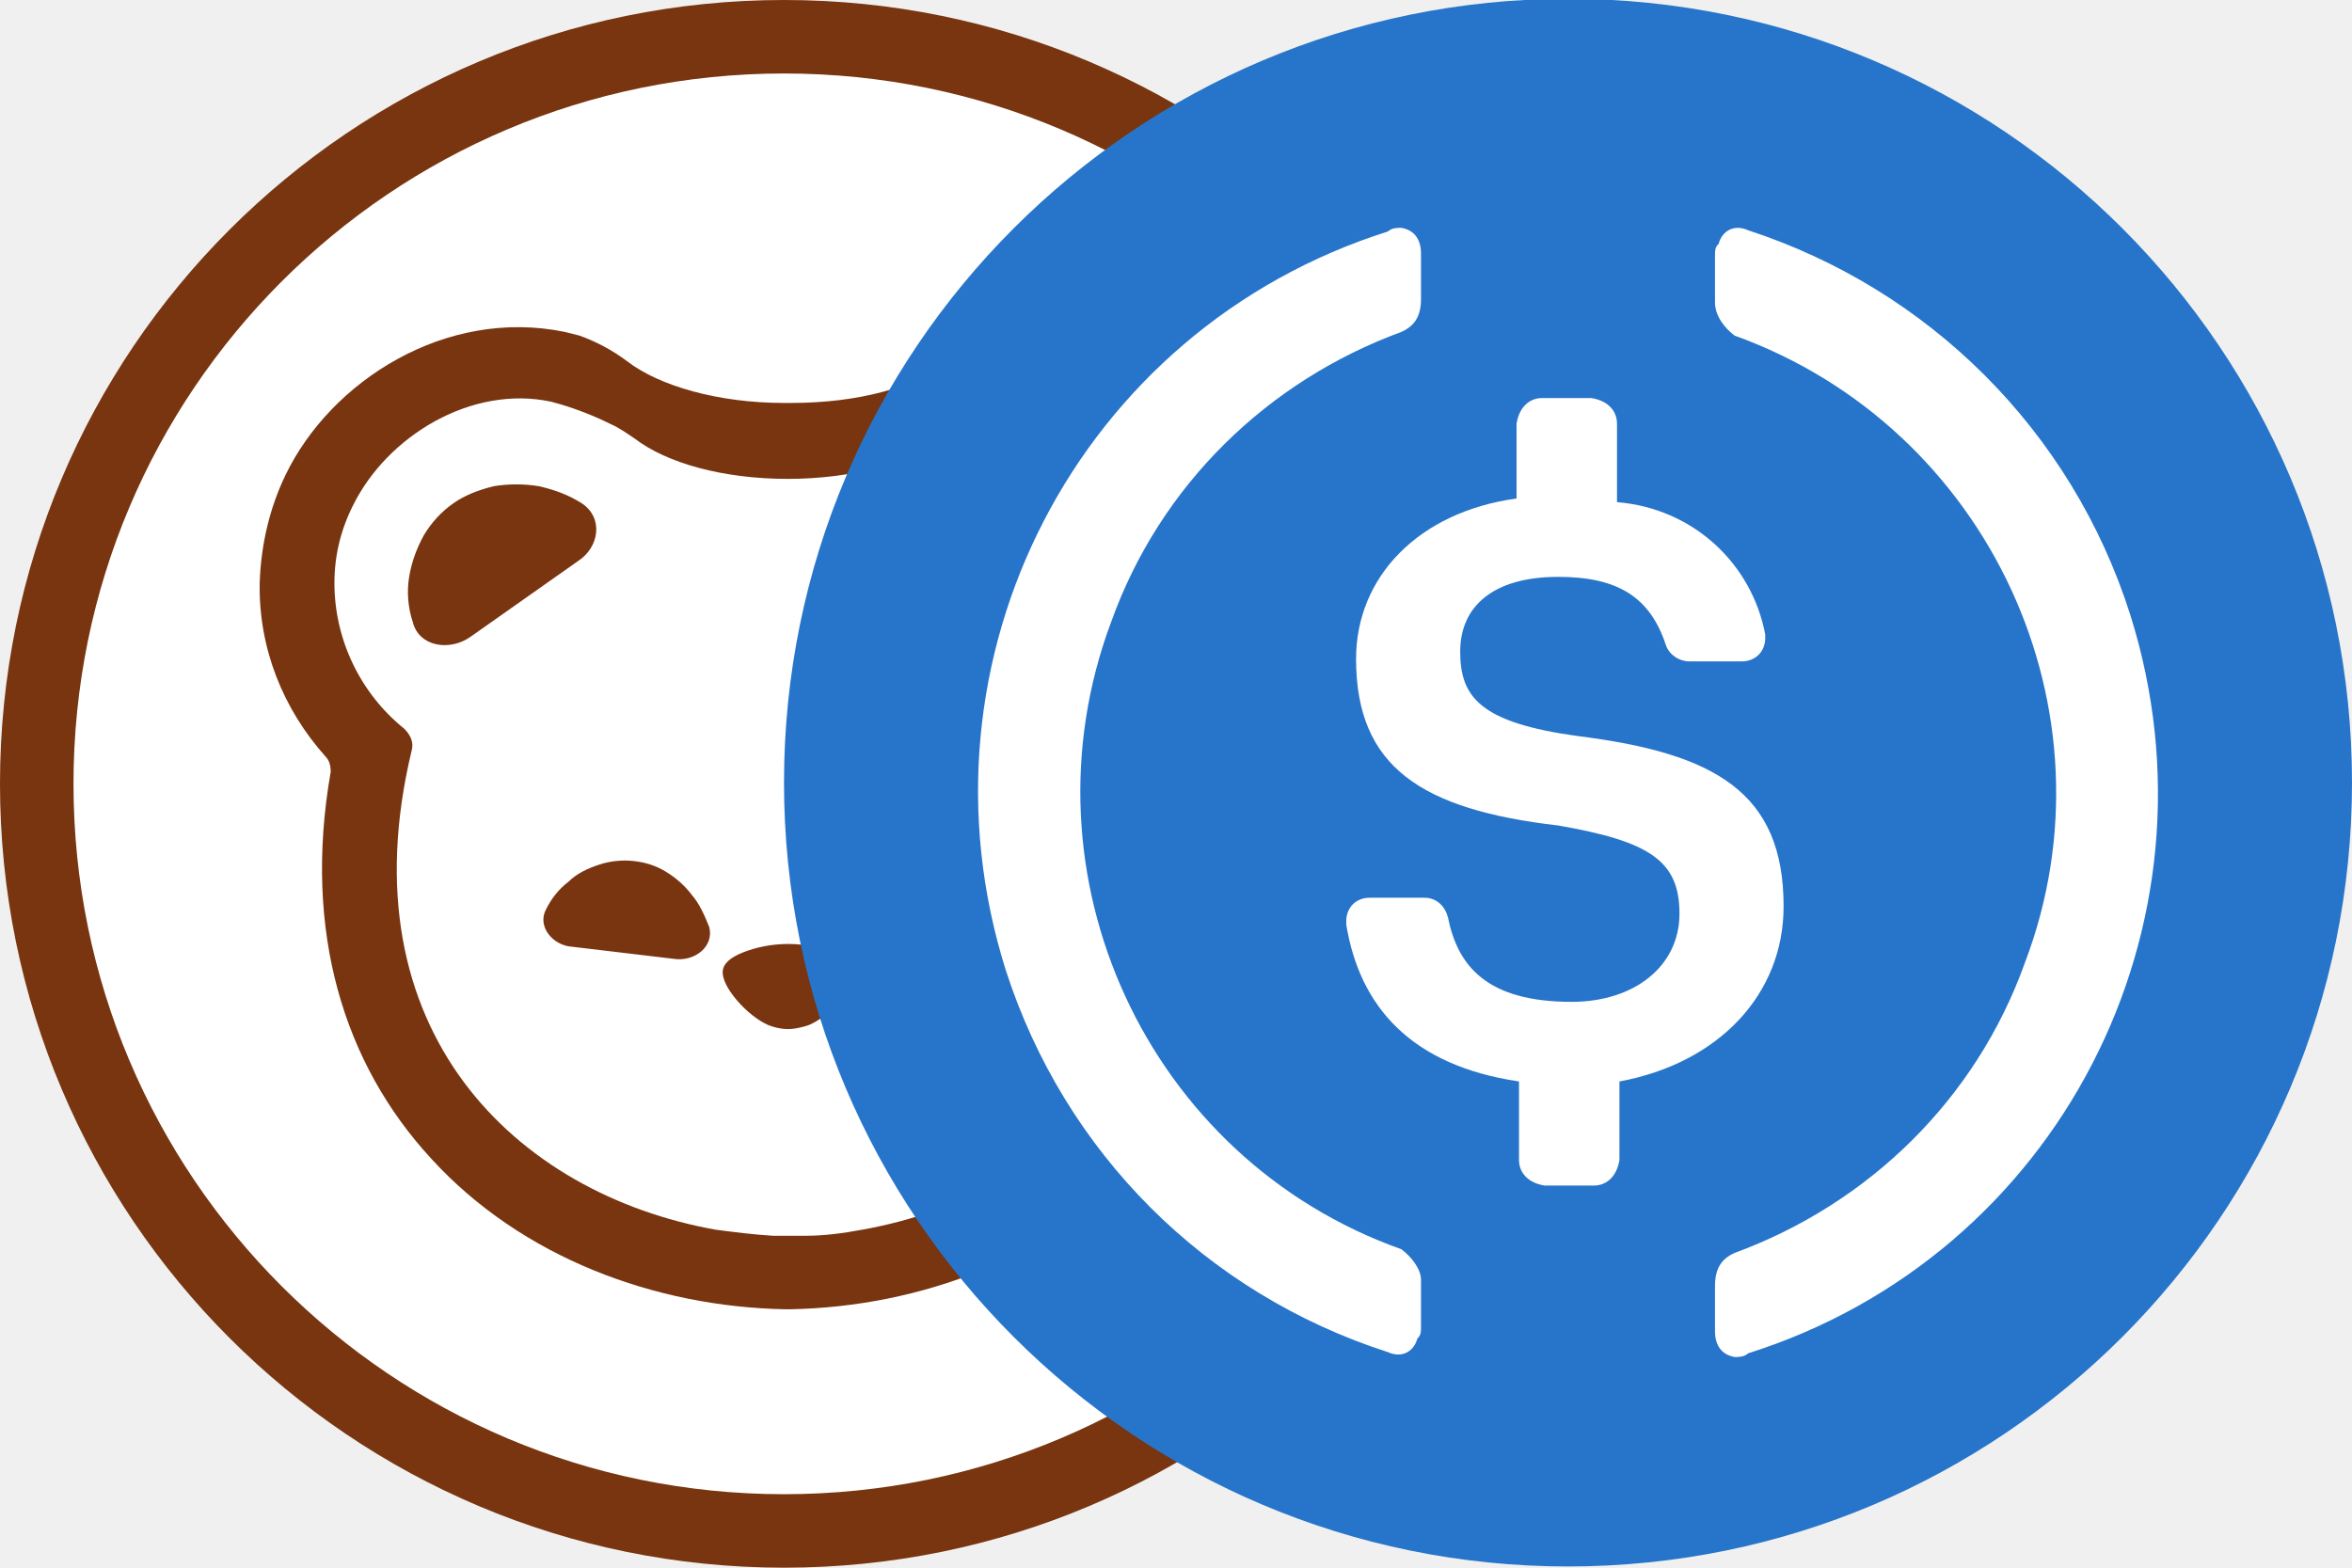
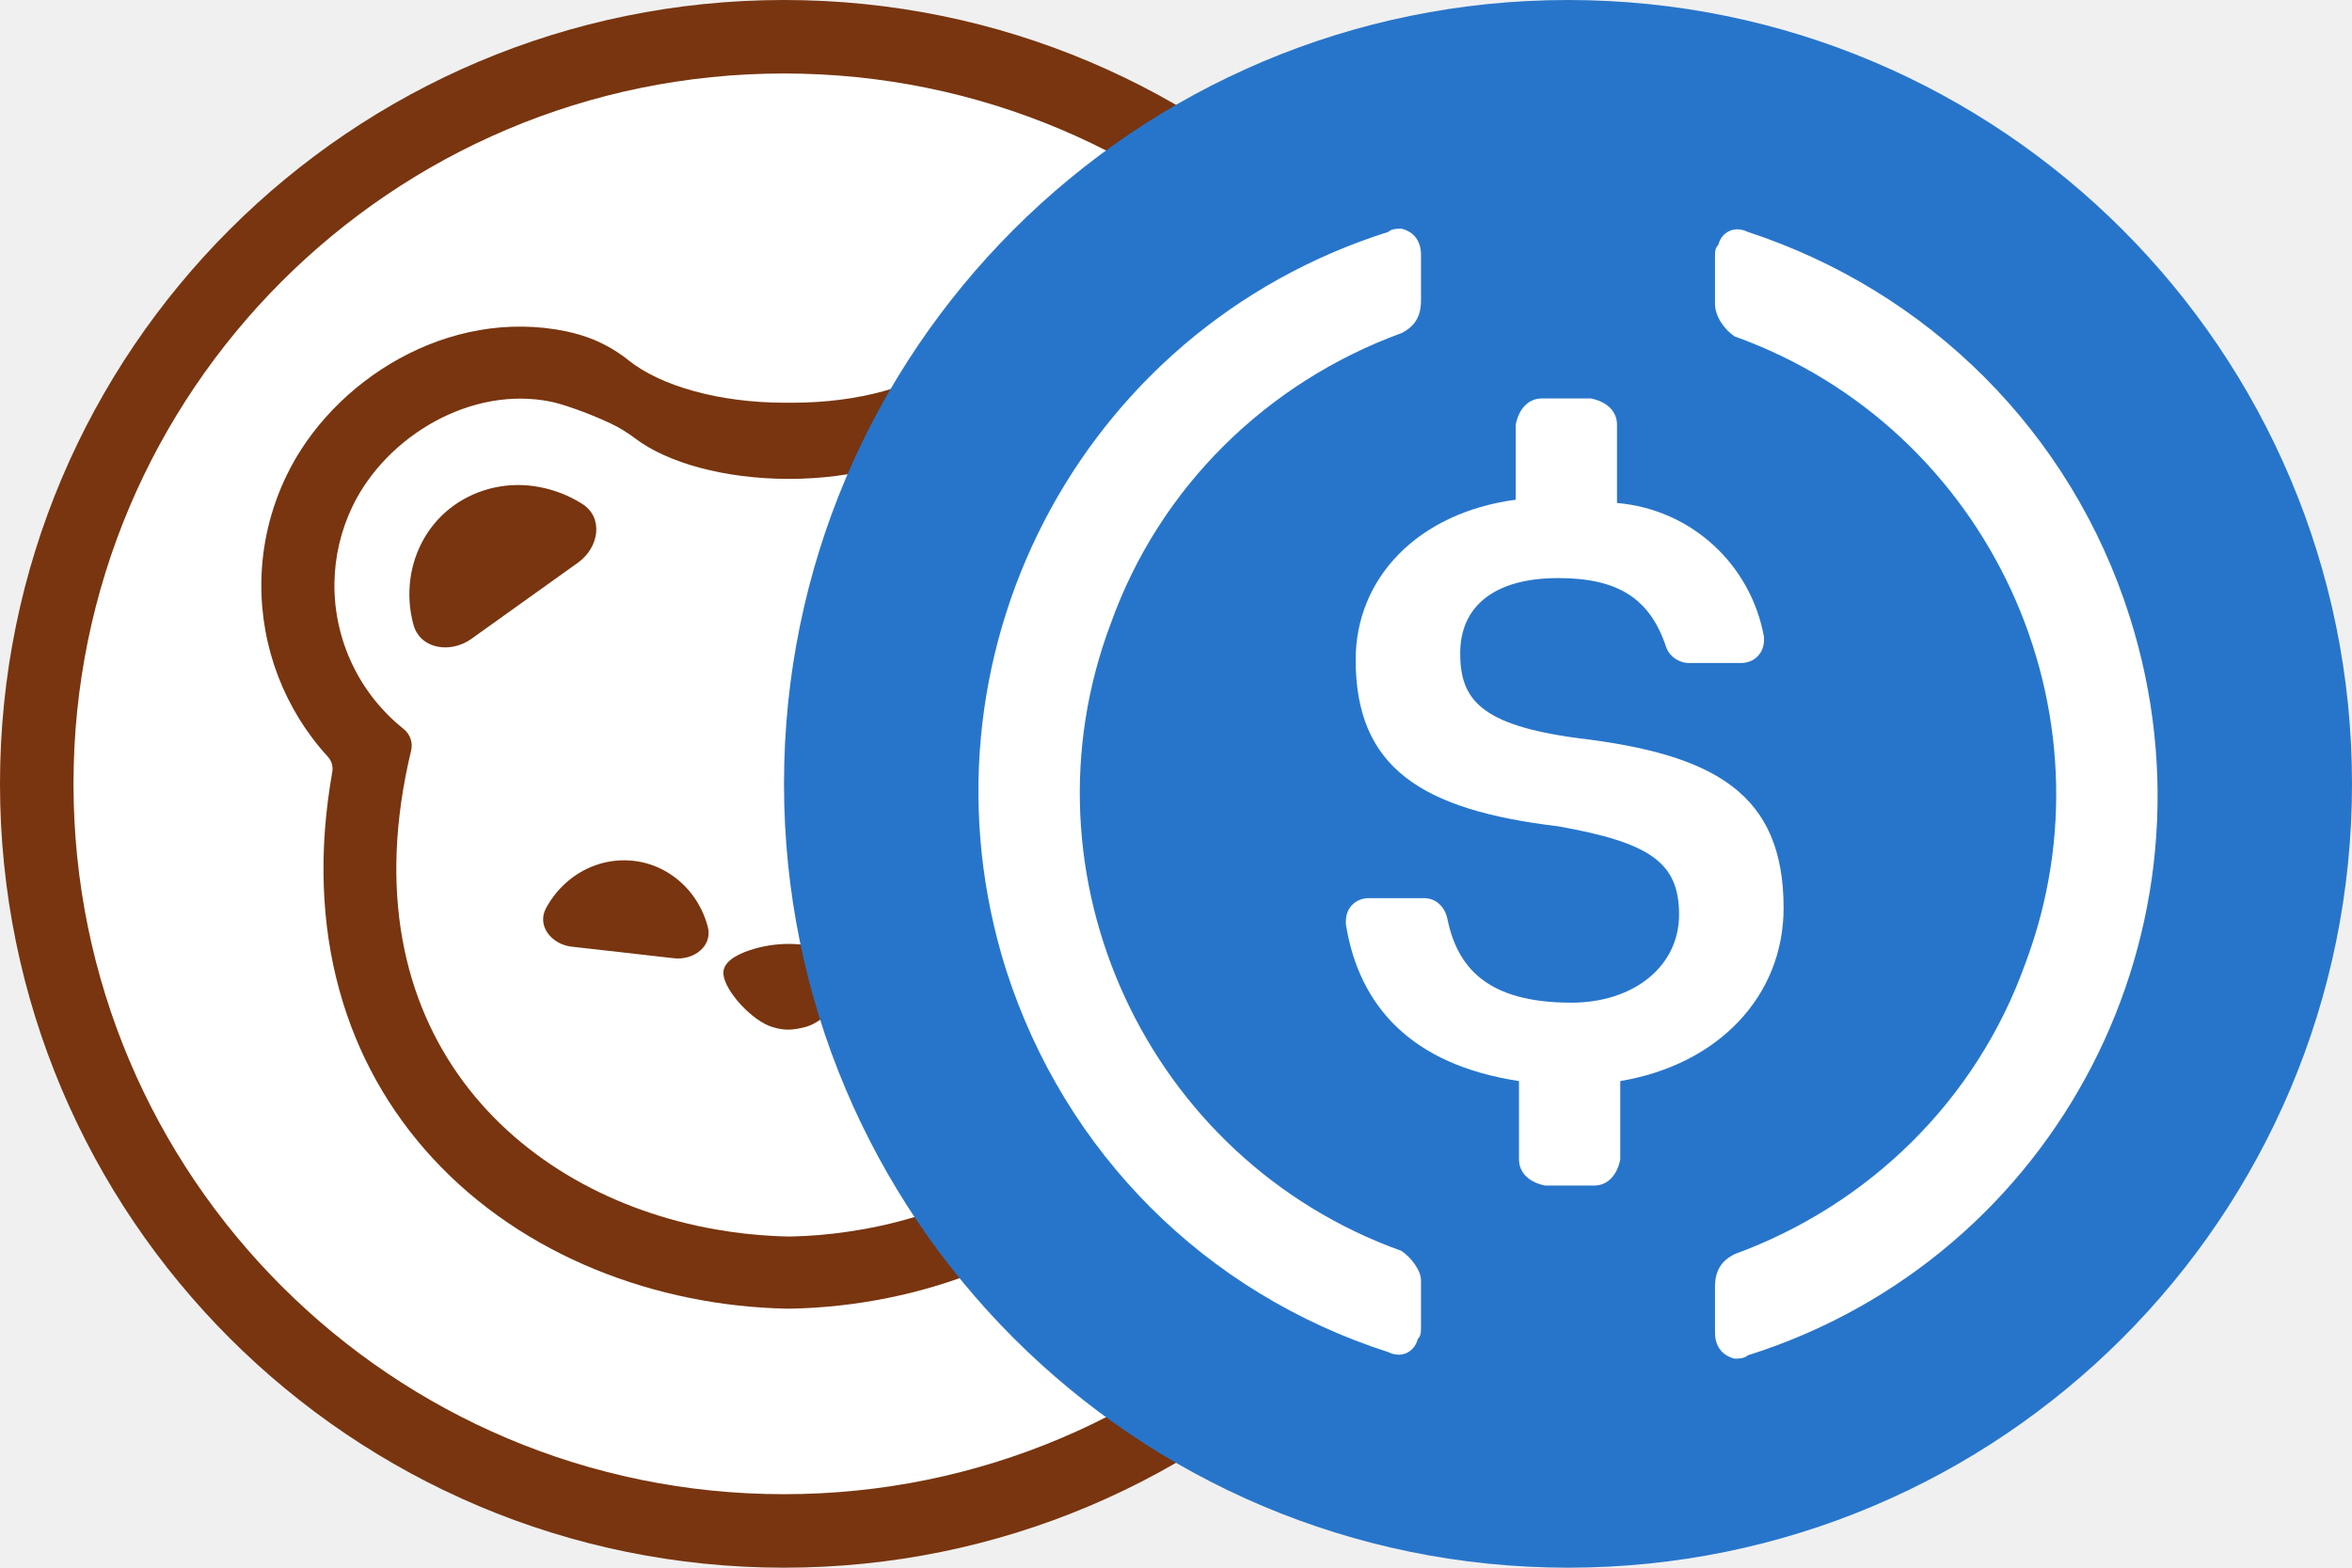
- <svg xmlns="http://www.w3.org/2000/svg" version="1.1" id="Layer_1" x="0px" y="0px" viewBox="0 0 192 128" style="enable-background:new 0 0 192 128;" xml:space="preserve">
-   <style type="text/css">
- 	.st0{fill:#78350F;}
- 	.st1{fill:#FFFFFF;}
- 	.st2{fill:#2775CA;}
- </style>
-   <circle class="st0" cx="64" cy="64" r="64" />
-   <circle class="st1" cx="64" cy="64" r="58" />
-   <path class="st0" d="M47.5,41.1c-1.1-0.7-2.2-1.1-3.5-1.4c-1.2-0.2-2.5-0.2-3.7,0c-1.2,0.3-2.3,0.7-3.3,1.4c-1,0.7-1.8,1.6-2.4,2.6  c-0.6,1.1-1,2.2-1.2,3.4c-0.2,1.2-0.1,2.5,0.3,3.7c0.5,2,3,2.4,4.7,1.2l4.4-3.1l4.4-3.1C48.9,44.7,49.3,42.3,47.5,41.1 M93.5,43.9  c-1.2-2.1-3.3-3.6-5.7-4.1c-1.2-0.3-2.5-0.3-3.7,0c-1.2,0.2-2.4,0.7-3.5,1.4c-1.8,1.1-1.4,3.6,0.3,4.8l4.4,3.1l4.4,3.1  c1.7,1.2,4.2,0.8,4.7-1.2c0.3-1.2,0.4-2.5,0.3-3.7C94.5,46.1,94.2,44.9,93.5,43.9 M67.6,77.6c-2.1-0.7-4.4-0.7-6.5,0  c-1.2,0.4-2.2,1-2.1,1.9c0.1,1.4,2.4,3.8,4,4.3c1,0.3,1.6,0.3,2.7,0c1.6-0.4,3.9-2.9,4-4.3C69.8,78.6,68.8,78,67.6,77.6 M56.5,73.1  c-0.6-0.8-1.3-1.4-2.1-1.9c-0.8-0.5-1.7-0.8-2.7-0.9c-0.9-0.1-1.9,0-2.8,0.3c-0.9,0.3-1.8,0.7-2.5,1.4c-0.8,0.6-1.4,1.4-1.8,2.2  c-0.8,1.4,0.5,3,2.1,3.1l4.2,0.5l4.2,0.5c1.6,0.2,3.2-1,2.8-2.6C57.5,74.7,57.1,73.8,56.5,73.1 M82.2,71.8c-0.7-0.6-1.6-1.1-2.5-1.4  c-0.9-0.3-1.9-0.4-2.8-0.3c-0.9,0.1-1.8,0.4-2.7,0.9c-0.8,0.5-1.6,1.1-2.1,1.9c-0.6,0.8-1,1.7-1.3,2.6c-0.4,1.6,1.1,2.8,2.8,2.6  l4.2-0.5l4.2-0.5c1.6-0.2,2.9-1.7,2.1-3.1C83.6,73.1,83,72.4,82.2,71.8" />
-   <path class="st0" d="M102,61.8c3.6-3.9,5.5-9,5.4-14.2c0-3-0.7-6-2.1-8.8c-3.7-7.7-13.2-13.7-22.8-11.7c-0.4,0.1-0.8,0.2-1.2,0.3  c-1.4,0.4-2.8,1.1-3.9,2.1c-2.6,2.1-7.3,3.4-12.8,3.4h-0.6c-5.4,0-10.2-1.4-12.8-3.4c-1.2-0.9-2.5-1.6-3.9-2.1  c-0.4-0.1-0.8-0.2-1.2-0.3c-9.7-2-19.1,4-22.8,11.7c-1.3,2.7-2,5.7-2.1,8.8c-0.1,5.3,1.9,10.3,5.4,14.2c0.3,0.3,0.4,0.8,0.4,1.2  c-2.3,13.1,1.1,23.9,8.2,31.6c7.4,8.1,18.3,12.1,28.9,12.3h0.4c10.6-0.2,21.5-4.2,28.9-12.3c7.1-7.7,10.5-18.5,8.2-31.6  C101.6,62.6,101.7,62.1,102,61.8L102,61.8z M95.8,59.5c-0.5,0.4-0.8,1.1-0.6,1.8c5.5,22.9-8.6,36.2-24.8,39.1h0  c-1.6,0.3-3.1,0.5-4.7,0.5c-0.1,0-0.2,0-0.3,0c-0.3,0-0.6,0-0.9,0h-0.1l0,0h-0.1c-0.3,0-0.6,0-0.9,0c-0.1,0-0.2,0-0.3,0  c-1.6-0.1-3.2-0.3-4.7-0.5h0c-16.2-2.9-30.3-16.2-24.8-39.1c0.2-0.7-0.1-1.3-0.6-1.8c-3.6-2.9-5.7-7.3-5.7-11.9  c0-2.2,0.5-4.3,1.5-6.3c2.8-5.7,9.7-9.9,16.2-8.5c0.8,0.2,2.8,0.8,4.8,1.8c0.7,0.3,1.4,0.8,2,1.2c2.6,2,7.2,3.3,12.5,3.3  c5.3,0,9.9-1.3,12.5-3.3c0.6-0.5,1.3-0.9,2-1.2c2-0.9,4-1.6,4.8-1.8c6.5-1.4,13.5,2.8,16.2,8.5c1,2,1.5,4.1,1.5,6.3  C101.5,52.3,99.5,56.6,95.8,59.5" />
-   <g>
-     <circle class="st2" cx="128" cy="63.9" r="64" />
-     <path class="st1" d="M145.6,74c0-9.3-5.6-12.5-16.8-13.9c-8-1.1-9.6-3.2-9.6-6.9s2.7-6.1,8-6.1c4.8,0,7.5,1.6,8.8,5.6   c0.3,0.8,1.1,1.3,1.9,1.3h4.3c1.1,0,1.9-0.8,1.9-1.9v-0.3C143,46,138.2,41.5,132,41v-6.4c0-1.1-0.8-1.9-2.1-2.1h-4   c-1.1,0-1.9,0.8-2.1,2.1v6.1c-8,1.1-13.1,6.4-13.1,13.1c0,8.8,5.3,12.3,16.5,13.6c7.5,1.3,9.9,2.9,9.9,7.2s-3.7,7.2-8.8,7.2   c-6.9,0-9.3-2.9-10.1-6.9c-0.3-1.1-1.1-1.6-1.9-1.6h-4.5c-1.1,0-1.9,0.8-1.9,1.9v0.3c1.1,6.7,5.3,11.5,14.1,12.8v6.4   c0,1.1,0.8,1.9,2.1,2.1h4c1.1,0,1.9-0.8,2.1-2.1v-6.4C140.3,86.8,145.6,81.2,145.6,74" />
-     <path class="st1" d="M114.4,102C93.6,94.6,83,71.4,90.7,50.8c4-11.2,12.8-19.7,23.7-23.7c1.1-0.5,1.6-1.3,1.6-2.7v-3.7   c0-1.1-0.5-1.9-1.6-2.1c-0.3,0-0.8,0-1.1,0.3c-25.3,8-39.2,34.9-31.2,60.3c4.8,14.9,16.3,26.4,31.2,31.2c1.1,0.5,2.1,0,2.4-1.1   c0.3-0.3,0.3-0.5,0.3-1.1v-3.7C116,103.6,115.2,102.6,114.4,102 M142.7,18.8c-1.1-0.5-2.1,0-2.4,1.1c-0.3,0.3-0.3,0.5-0.3,1.1v3.7   c0,1.1,0.8,2.1,1.6,2.7c20.8,7.5,31.5,30.7,23.7,51.2c-4,11.2-12.8,19.7-23.7,23.7c-1.1,0.5-1.6,1.3-1.6,2.7v3.7   c0,1.1,0.5,1.9,1.6,2.1c0.3,0,0.8,0,1.1-0.3c25.3-8,39.2-34.9,31.2-60.3C169.1,35.1,157.4,23.6,142.7,18.8" />
-   </g>
+ <svg xmlns="http://www.w3.org/2000/svg" viewBox="0 0 192 128">
+   <circle cx="64" cy="64" r="64" fill="#78350f" />
+   <circle cx="64" cy="64" r="58" fill="#fff" />
+   <path fill="#78350f" d="M47.52 41.136a10 10 0 0 0-3.486-1.37 9.2 9.2 0 0 0-3.668.042 9 9 0 0 0-3.288 1.442 8.6 8.6 0 0 0-2.414 2.634 9 9 0 0 0-1.168 3.424 9.4 9.4 0 0 0 .252 3.682c.538 2.012 3.024 2.396 4.732 1.172l4.352-3.112 4.364-3.12c1.706-1.226 2.104-3.674.324-4.794m46.014 2.748a8.66 8.66 0 0 0-5.702-4.076 9.2 9.2 0 0 0-3.668-.04 10 10 0 0 0-3.488 1.368c-1.78 1.12-1.38 3.568.326 4.792l4.364 3.122 4.352 3.112c1.708 1.224 4.194.84 4.732-1.172a9.4 9.4 0 0 0 .252-3.682 9 9 0 0 0-1.168-3.424M67.63 77.598a10.16 10.16 0 0 0-6.47 0c-1.16.394-2.172 1.006-2.108 1.928.116 1.412 2.36 3.828 3.982 4.326.992.3 1.614.28 2.72 0 1.622-.416 3.878-2.914 3.984-4.326.074-.922-.95-1.532-2.108-1.928m-11.118-4.544a7.2 7.2 0 0 0-2.128-1.888 6.8 6.8 0 0 0-2.666-.88 7 7 0 0 0-2.804.258c-.906.28-1.76.736-2.508 1.36a7.6 7.6 0 0 0-1.834 2.25c-.77 1.44.454 2.956 2.098 3.142l4.152.468 4.184.476c1.644.188 3.192-1.006 2.77-2.582a7.6 7.6 0 0 0-1.264-2.604m25.736-1.298a7.4 7.4 0 0 0-2.51-1.36 7 7 0 0 0-2.802-.258 6.8 6.8 0 0 0-2.666.882 7.2 7.2 0 0 0-2.13 1.888 7.5 7.5 0 0 0-1.264 2.604c-.42 1.576 1.128 2.77 2.76 2.582l4.186-.476 4.16-.468c1.646-.186 2.868-1.7 2.1-3.142a7.8 7.8 0 0 0-1.834-2.252" />
+   <path fill="#78350f" d="M102.018 61.8a20.7 20.7 0 0 0 5.438-14.22 20.6 20.6 0 0 0-2.076-8.788c-3.732-7.718-13.174-13.744-22.838-11.732q-.59.13-1.168.302a11.6 11.6 0 0 0-3.92 2.08c-2.582 2.06-7.326 3.44-12.752 3.44h-.616c-5.424 0-10.168-1.384-12.75-3.444a11.6 11.6 0 0 0-3.922-2.078 16 16 0 0 0-1.168-.302c-9.662-2.012-19.104 4.014-22.836 11.732a20.6 20.6 0 0 0-2.076 8.786 20.72 20.72 0 0 0 5.44 14.222 1.46 1.46 0 0 1 .356 1.204c-2.328 13.1 1.108 23.88 8.18 31.554 7.428 8.06 18.324 12.076 28.894 12.294h.382c10.568-.218 21.466-4.232 28.894-12.292 7.072-7.676 10.508-18.454 8.18-31.556a1.45 1.45 0 0 1 .356-1.204zm-6.186-2.272a1.74 1.74 0 0 0-.6 1.764c5.49 22.872-8.62 36.224-24.83 39.086h-.01a38 38 0 0 1-4.732.54c-.094 0-.2.01-.294.01-.296.02-.6.02-.896.032h-.074l-.02-.002h-.054c-.296-.01-.6-.01-.896-.03-.094 0-.2-.012-.296-.012a38 38 0 0 1-4.73-.54h-.012C42.18 97.516 28.068 84.164 33.56 61.29a1.74 1.74 0 0 0-.6-1.762 15 15 0 0 1-5.66-11.9 14.9 14.9 0 0 1 1.486-6.306c2.76-5.716 9.706-9.876 16.23-8.516.764.156 2.812.82 4.808 1.756.724.34 1.404.764 2.04 1.244 2.616 1.976 7.25 3.29 12.532 3.296 5.284-.004 9.92-1.32 12.534-3.294.636-.48 1.314-.904 2.04-1.244 1.994-.936 4.042-1.6 4.808-1.758 6.522-1.36 13.468 2.8 16.23 8.518a14.9 14.9 0 0 1 1.484 6.306 15 15 0 0 1-5.66 11.898" />
+   <circle cx="64" cy="64" r="64" fill="#2775ca" transform="translate(64)" />
+   <path fill="#fff" d="M145.6 74.133c0-9.333-5.6-12.533-16.8-13.866-8-1.067-9.6-3.2-9.6-6.934s2.667-6.133 8-6.133c4.8 0 7.467 1.6 8.8 5.6.267.8 1.067 1.333 1.867 1.333h4.266c1.067 0 1.867-.8 1.867-1.866V52c-1.067-5.867-5.867-10.4-12-10.933v-6.4c0-1.067-.8-1.867-2.133-2.134h-4c-1.067 0-1.867.8-2.134 2.134V40.8c-8 1.067-13.066 6.4-13.066 13.067 0 8.8 5.333 12.266 16.533 13.6 7.467 1.333 9.867 2.933 9.867 7.2s-3.734 7.2-8.8 7.2c-6.934 0-9.334-2.934-10.134-6.934-.266-1.066-1.066-1.6-1.866-1.6h-4.534c-1.066 0-1.866.8-1.866 1.867v.267c1.066 6.666 5.333 11.466 14.133 12.8v6.4c0 1.066.8 1.866 2.133 2.133h4c1.067 0 1.867-.8 2.134-2.133v-6.4c8-1.334 13.333-6.934 13.333-14.134" />
+   <path fill="#fff" d="M114.4 102.133c-20.8-7.466-31.467-30.666-23.733-51.2 4-11.2 12.8-19.733 23.733-23.733 1.067-.533 1.6-1.333 1.6-2.667V20.8c0-1.067-.533-1.867-1.6-2.133-.267 0-.8 0-1.067.266-25.333 8-39.2 34.934-31.2 60.267 4.8 14.933 16.267 26.4 31.2 31.2 1.067.533 2.134 0 2.4-1.067.267-.266.267-.533.267-1.066v-3.734c0-.8-.8-1.866-1.6-2.4m28.267-83.2c-1.067-.533-2.134 0-2.4 1.067-.267.267-.267.533-.267 1.067V24.8c0 1.067.8 2.133 1.6 2.667 20.8 7.466 31.467 30.666 23.733 51.2-4 11.2-12.8 19.733-23.733 23.733-1.067.533-1.6 1.333-1.6 2.667v3.733c0 1.067.533 1.867 1.6 2.133.267 0 .8 0 1.067-.266 25.333-8 39.2-34.934 31.2-60.267-4.8-15.2-16.534-26.667-31.2-31.467" />
</svg>
